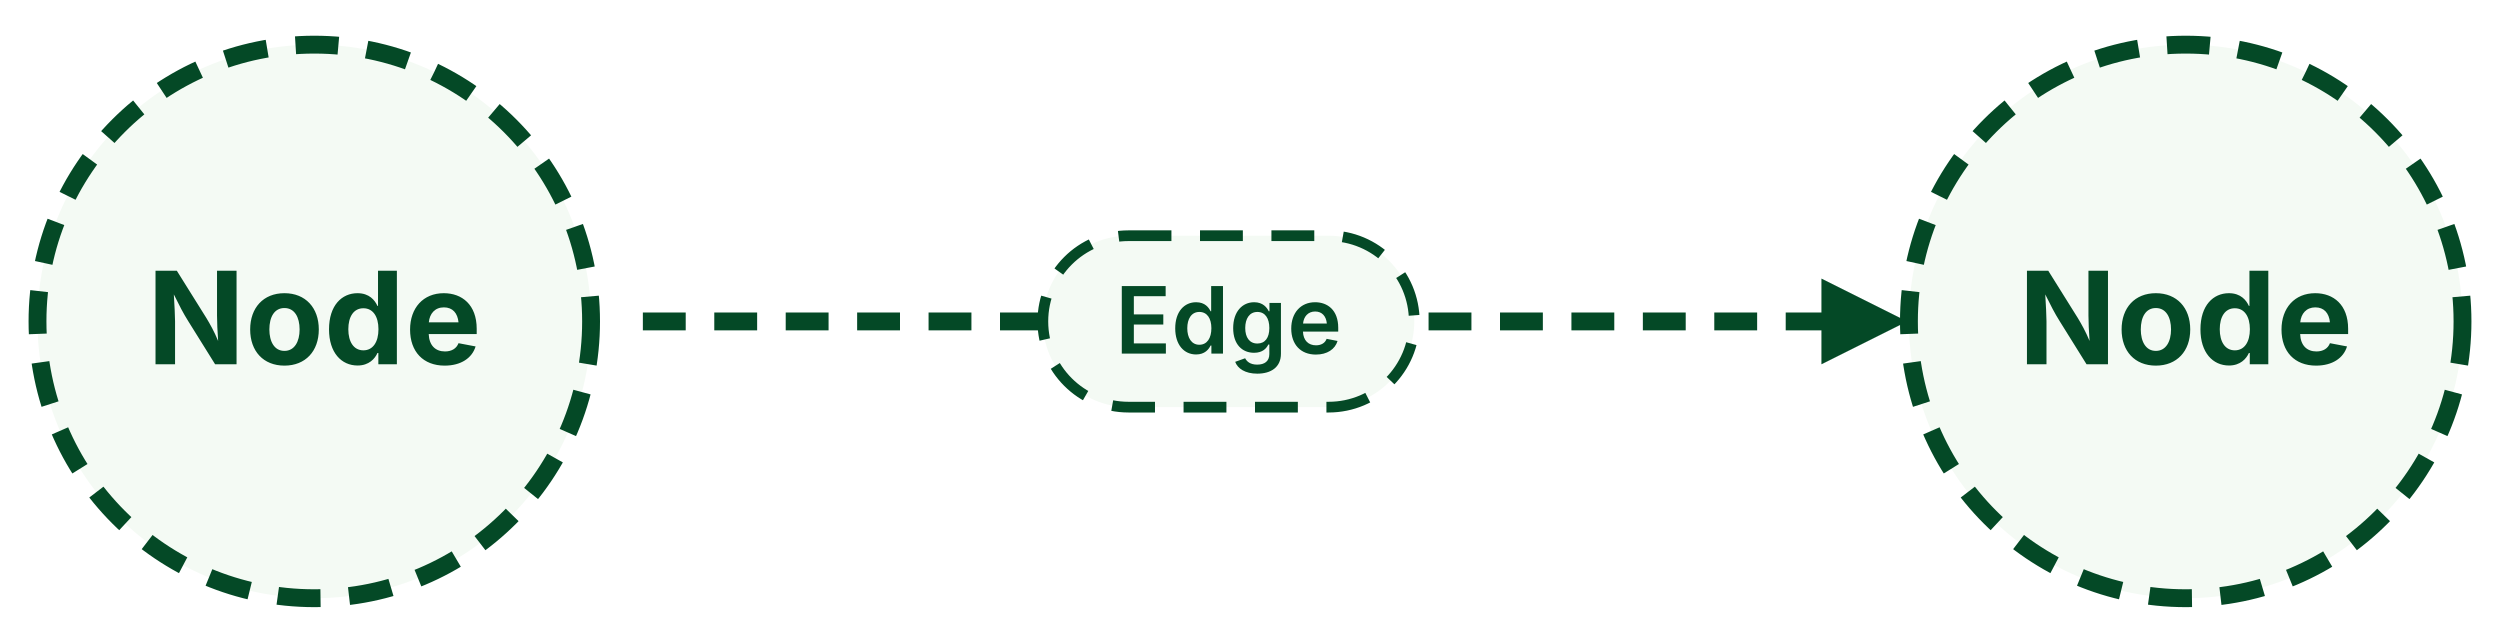
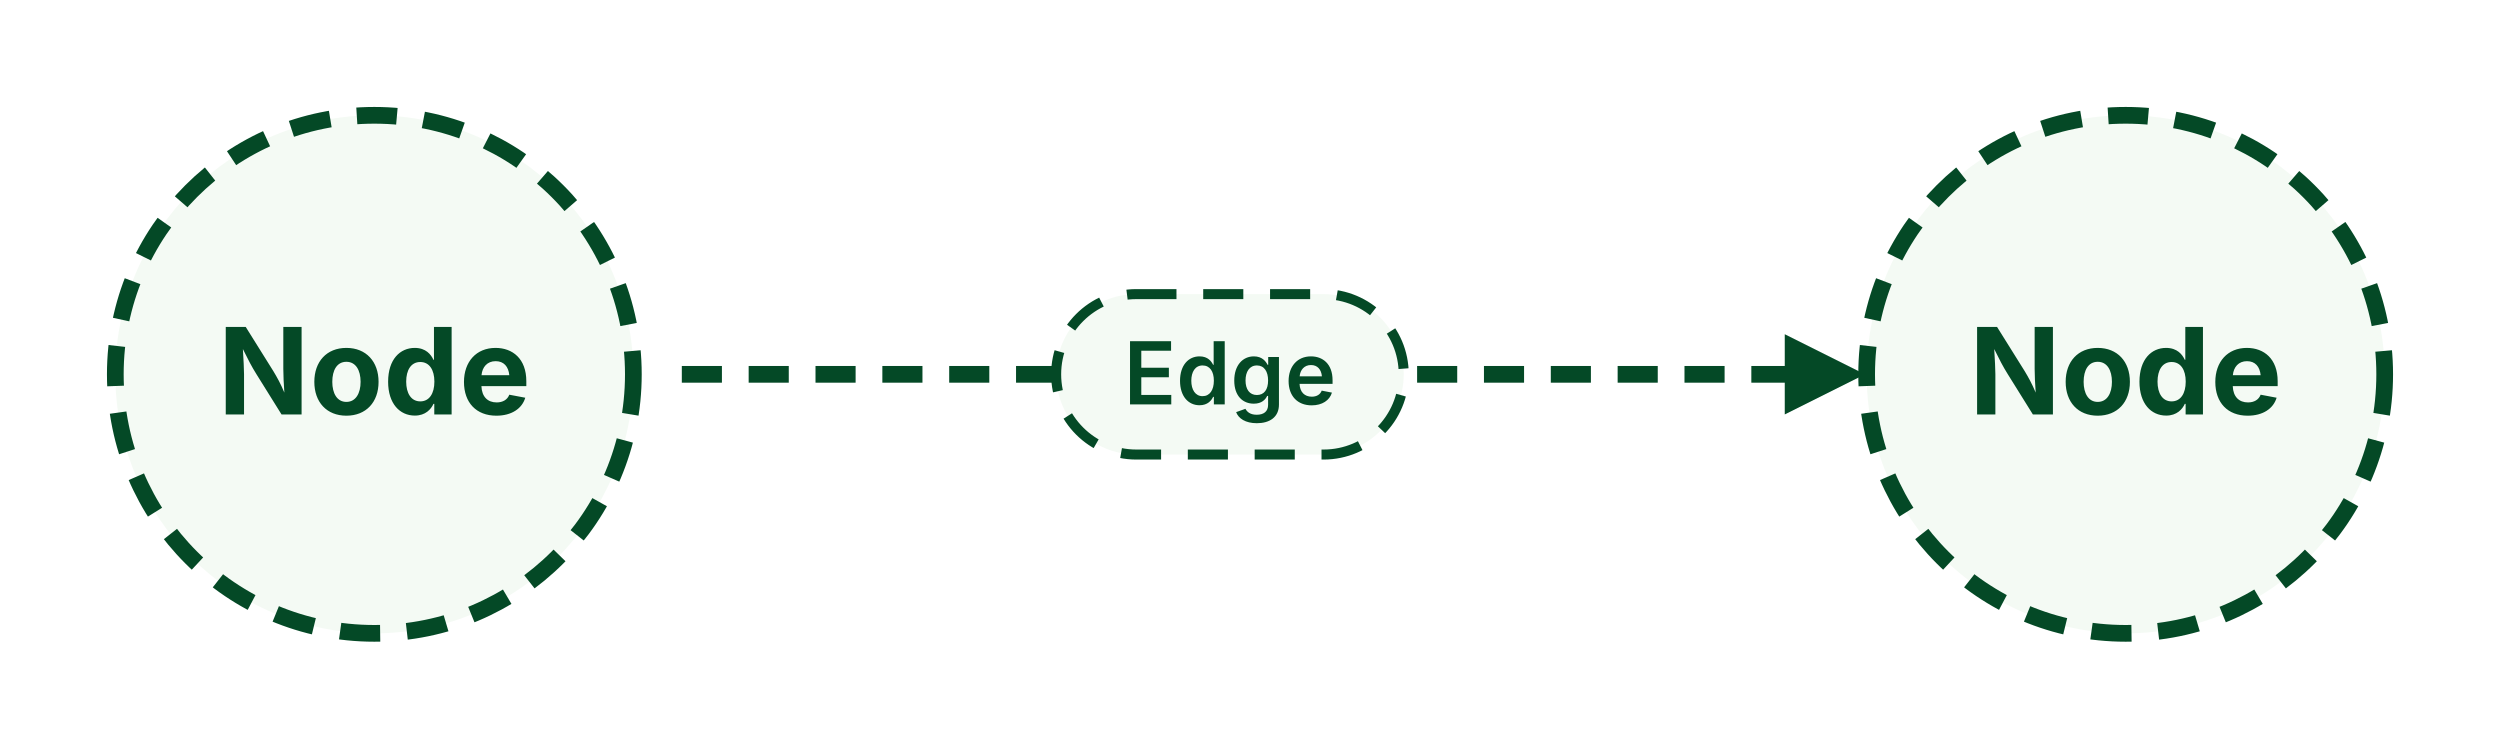
- <svg xmlns="http://www.w3.org/2000/svg" viewBox="0 0 350 90" width="350" height="90" role="img" aria-labelledby="data-model-graph-relation-abstract-edge-t data-model-graph-relation-abstract-edge-d">
+ <svg xmlns="http://www.w3.org/2000/svg" viewBox="-12 -11 374 112" width="374" height="112" role="img" aria-labelledby="data-model-graph-relation-abstract-edge-t data-model-graph-relation-abstract-edge-d">
  <defs>
    <marker id="data-model-graph-relation-abstract-edge-m" markerWidth="12" markerHeight="12" refX="2" refY="6" orient="auto" markerUnits="userSpaceOnUse">
      <path d="M0,0 L12,6 L0,12 z" fill="#044926" />
    </marker>
  </defs>
  <line x1="90.0" y1="45.0" x2="257.0" y2="45.0" stroke="#044926" stroke-width="2.5" stroke-dasharray="6 4" marker-end="url(#data-model-graph-relation-abstract-edge-m)" />
  <g transform="translate(172.0 45.0) rotate(0.0)">
    <rect x="-26.0" y="-12" width="52" height="24" rx="12" fill="#f4faf4" stroke="#044926" stroke-width="1.5" stroke-dasharray="6 4" />
    <text x="0.0" y="4.5" text-anchor="middle" font-size="13" font-weight="600" fill="#044926" font-family="Inter, -apple-system, BlinkMacSystemFont, 'Segoe UI', Helvetica, Arial, sans-serif">Edge</text>
  </g>
  <circle cx="44" cy="45" r="38.75" fill="#f4faf4" stroke="#044926" stroke-width="2.5" stroke-dasharray="6 4" />
  <text x="44.0" y="51.0" text-anchor="middle" font-size="18" font-weight="700" fill="#044926" font-family="Urbanist, Inter, -apple-system, BlinkMacSystemFont, 'Segoe UI', Helvetica, Arial, sans-serif">Node</text>
  <circle cx="306" cy="45" r="38.75" fill="#f4faf4" stroke="#044926" stroke-width="2.5" stroke-dasharray="6 4" />
  <text x="306.0" y="51.0" text-anchor="middle" font-size="18" font-weight="700" fill="#044926" font-family="Urbanist, Inter, -apple-system, BlinkMacSystemFont, 'Segoe UI', Helvetica, Arial, sans-serif">Node</text>
</svg>
